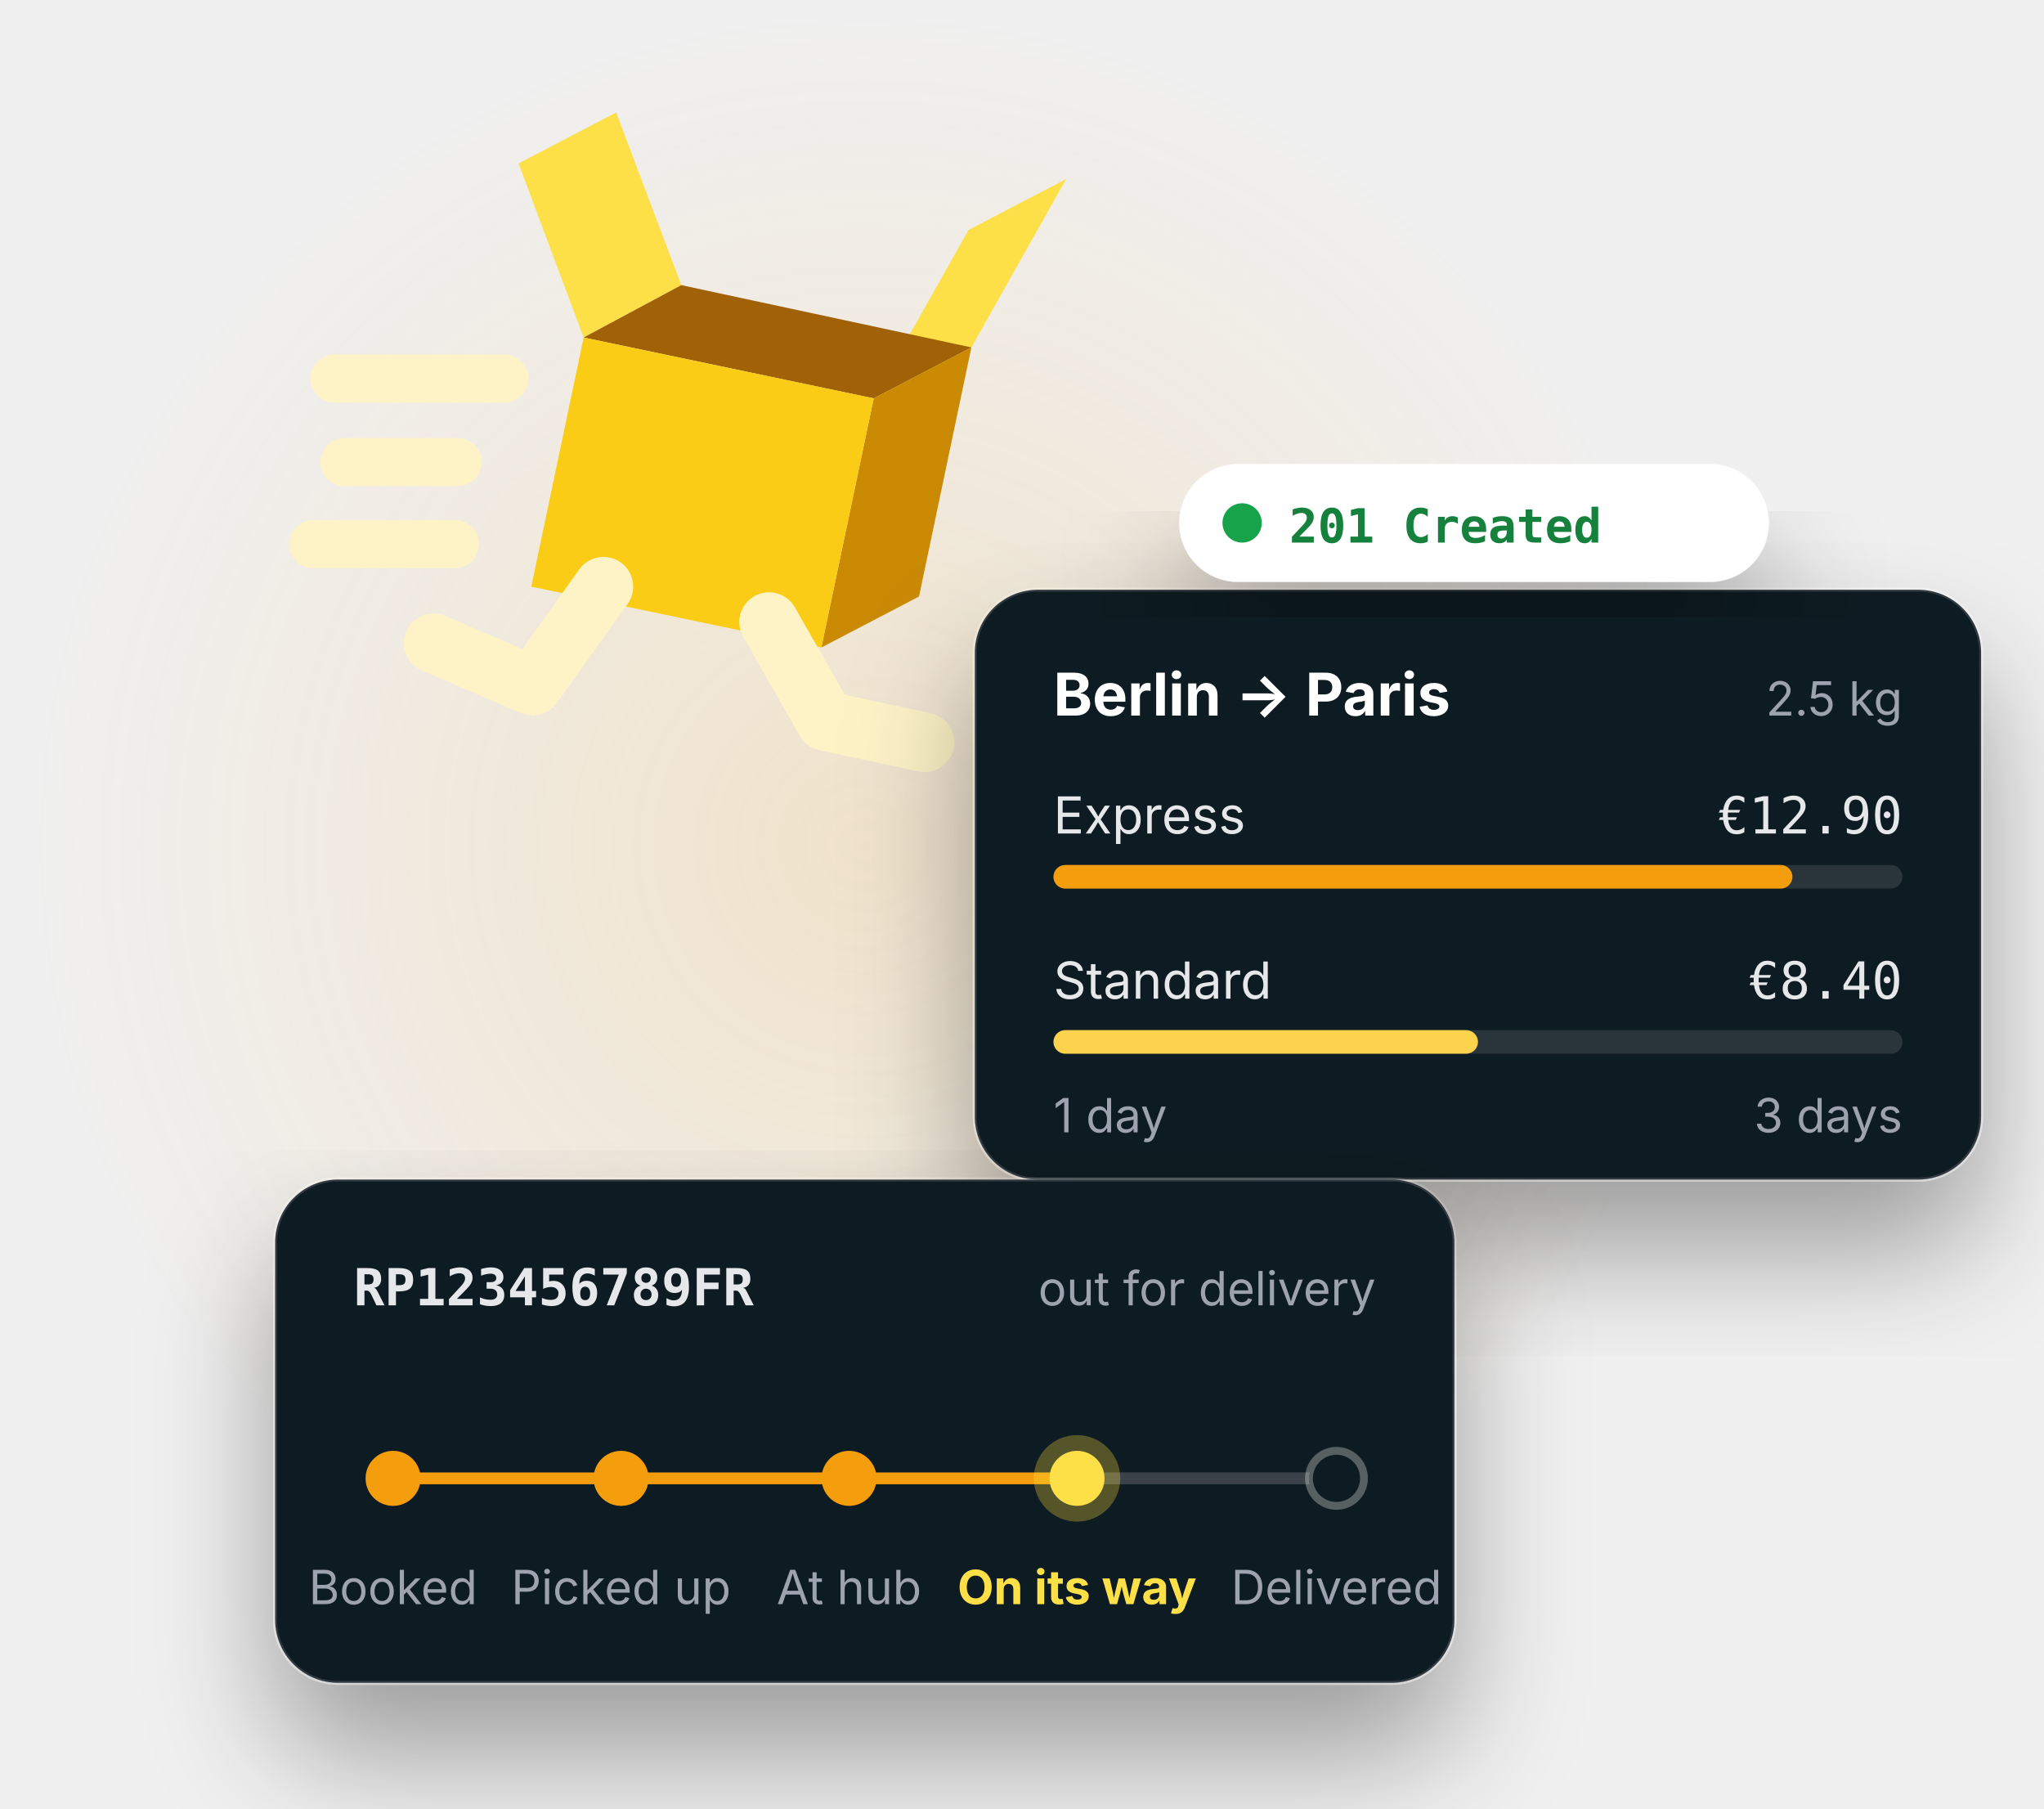
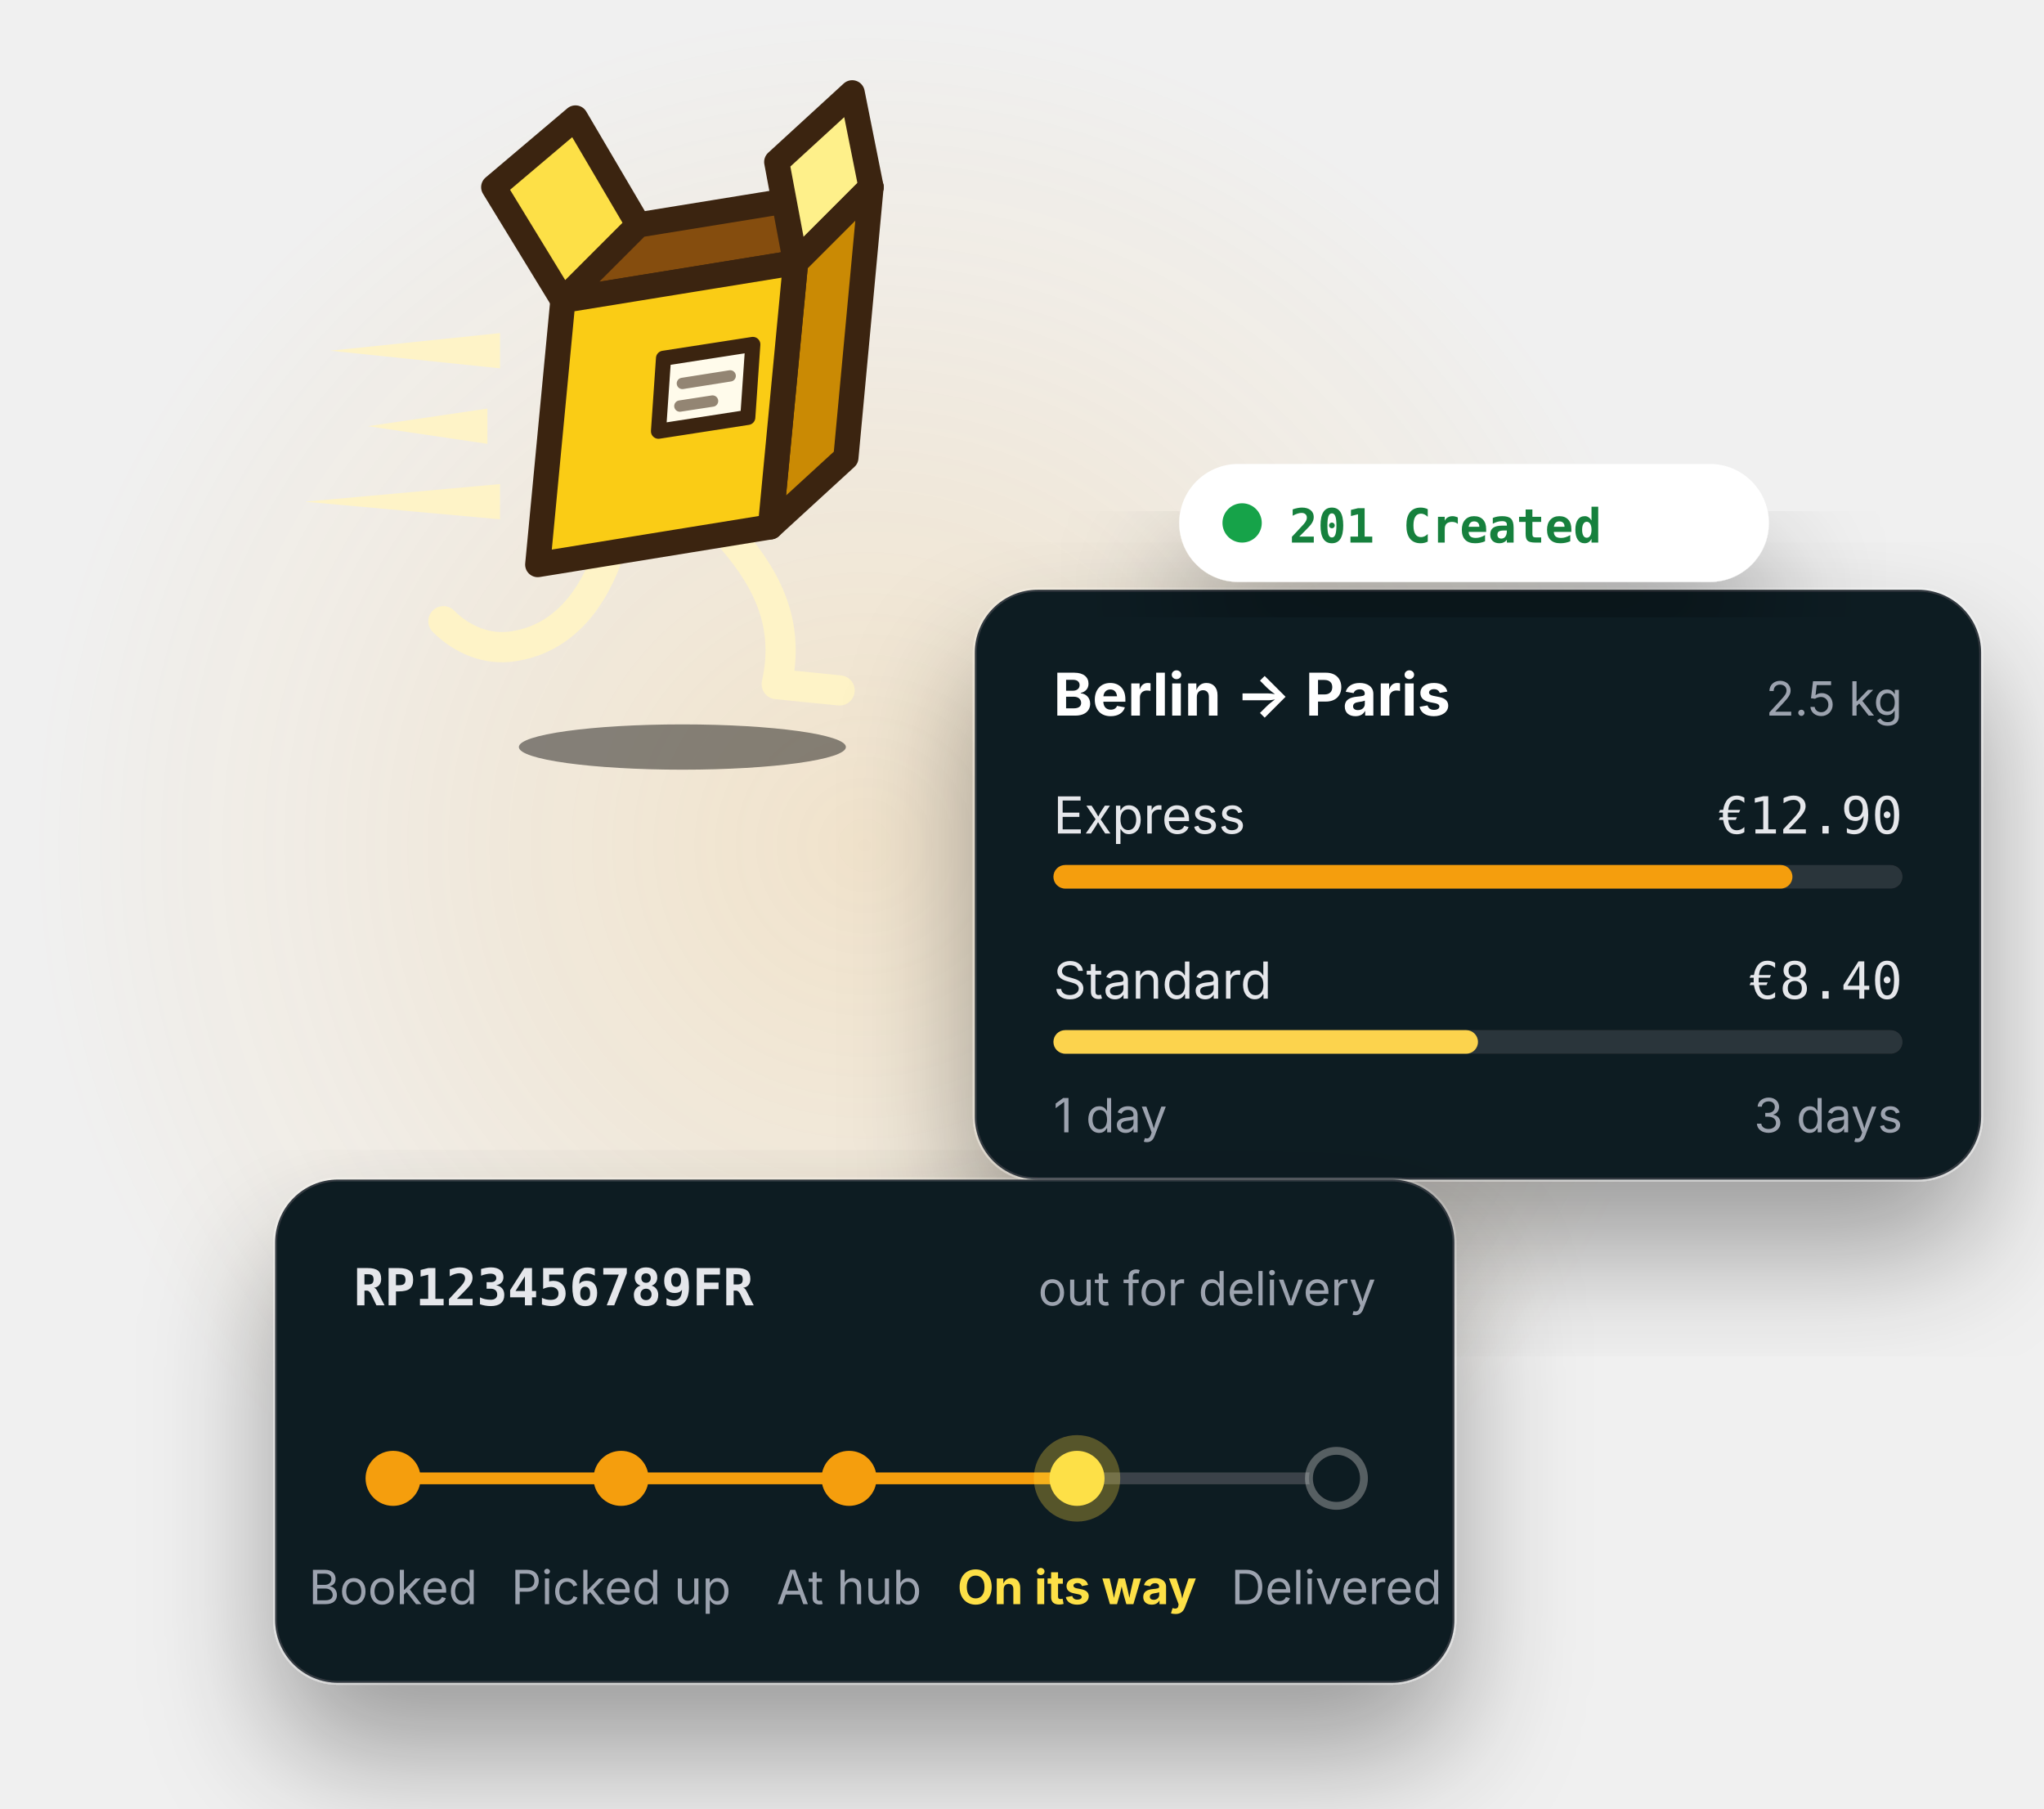
<svg xmlns="http://www.w3.org/2000/svg" viewBox="0 0 520 460" role="img" aria-labelledby="hero-title">
  <defs>
    <radialGradient id="glow" cx="0.5" cy="0.5" r="0.5">
      <stop offset="0" stop-color="#f59e0b" stop-opacity="0.16" />
      <stop offset="1" stop-color="#f59e0b" stop-opacity="0" />
    </radialGradient>
    <filter id="shadow" x="-20%" y="-20%" width="140%" height="150%">
      <feDropShadow dx="0" dy="18" stdDeviation="16" flood-color="#000000" flood-opacity="0.35" />
    </filter>
    <style>
      text { font-family: ui-sans-serif, system-ui, -apple-system, 'Segoe UI', sans-serif; }
      .mono { font-family: ui-monospace, SFMono-Regular, Menlo, monospace; }
      .card { fill: #0f1a20; stroke: rgba(255,255,255,0.14); }
      .h { fill: #ffffff; font-weight: 700; font-size: 15px; }
      .t { fill: #e5e7eb; font-size: 13px; }
      .m { fill: #9ca3af; font-size: 12px; }
      .track { fill: rgba(255,255,255,0.12); }
    </style>
  </defs>
  <circle cx="220" cy="215" r="210" fill="url(#glow)" />
-   <g transform="translate(70 25) scale(3.6)">
-     <path d="M16.2 19.8 L4.2 19.8" fill="none" stroke="#fef3c7" stroke-width="3.4" stroke-linecap="round" stroke-linejoin="round" />
-     <path d="M12.9 25.7 L4.9 25.7" fill="none" stroke="#fef3c7" stroke-width="3.4" stroke-linecap="round" stroke-linejoin="round" />
-     <path d="M12.7 31.5 L2.7 31.5" fill="none" stroke="#fef3c7" stroke-width="3.4" stroke-linecap="round" stroke-linejoin="round" />
-     <path d="M21.8 16.9 L28.7 13.2 L24.1 1 L17.2 4.6 Z" fill="#fde047" />
-     <path d="M42.3 21.2 L49.2 17.6 L55.9 5.7 L49 9.3 Z" fill="#fde047" />
-     <path d="M21.8 16.9 L28.7 13.2 L49.2 17.6 L42.3 21.2 Z" fill="#a16207" />
-     <path d="M42.3 21.2 L49.2 17.6 L45.5 35.2 L38.6 38.8 Z" fill="#ca8a04" />
-     <path d="M21.8 16.9 L42.3 21.2 L38.6 38.8 L18.1 34.5 Z" fill="#facc15" />
-     <path d="M23.2 34.5 L18.2 41.5 L11.2 38.5" fill="none" stroke="#fef3c7" stroke-width="4.2" stroke-linecap="round" stroke-linejoin="round" />
-     <path d="M34.9 37 L38.9 44 L45.9 45.5" fill="none" stroke="#fef3c7" stroke-width="4.2" stroke-linecap="round" stroke-linejoin="round" />
+   <g transform="translate(68 22) scale(3.2)">
+     <ellipse cx="33" cy="52.5" rx="13" ry="1.8" fill="#000" opacity="0.45" />
+     <g fill="#fef3c7">
+       <path d="M18.5 19.6 L18.5 22.4 L5 21 Z" />
+       <path d="M17.5 25.6 L17.5 28.4 L8 27 Z" />
+       <path d="M18.5 31.6 L18.5 34.4 L3 33 Z" />
+     </g>
+     <g fill="none" stroke="#fef3c7" stroke-width="2.4" stroke-linecap="round" stroke-linejoin="round">
+       <path d="M27 37.5 C25.5 41.5 23 44 19.5 44.5 C17.5 44.8 15.5 44 14 42.5" />
+       <path d="M37 36 C40 39.5 41.5 43 40.5 47.5 L45.5 48" />
+     </g>
+     <g stroke="#3b2410" stroke-width="2" stroke-linejoin="round">
+       <path d="M23.5 17 L29.5 11 L24.5 2.5 L18 8 Z" fill="#fde047" />
+       <path d="M23.5 17 L42 14 L48 8 L29.5 11 Z" fill="#854d0e" />
+       <path d="M42 14 L48 8 L46.5 0.5 L40.5 6 Z" fill="#fef08a" />
+       <path d="M42 14 L48 8 L46 29.5 L40 35 Z" fill="#ca8a04" />
+       <path d="M23.5 17 L42 14 L40 35 L21.5 38 Z" fill="#facc15" />
+     </g>
+     <path d="M31.5 21.6 L38.6 20.5 L38.2 26.3 L31.1 27.4 Z" fill="#fffbeb" stroke="#3b2410" stroke-width="1.2" stroke-linejoin="round" />
+     <path d="M33 23.6 L36.8 23 M32.8 25.4 L35.4 25" stroke="#3b2410" stroke-width="0.9" stroke-linecap="round" opacity="0.55" />
  </g>
  <g>
    <g transform="translate(248 150)" filter="url(#shadow)">
      <rect width="256" height="150" rx="16" class="card" />
      <text x="20" y="32" class="h">Berlin → Paris</text>
      <text x="236" y="32" text-anchor="end" class="m">2.5 kg</text>
      <text x="20" y="62" class="t">Express</text>
      <text x="236" y="62" text-anchor="end" class="mono t">€12.90</text>
      <rect x="20" y="70" width="216" height="6" rx="3" class="track" />
      <rect x="20" y="70" width="188" height="6" rx="3" fill="#f59e0b" />
      <text x="20" y="104" class="t">Standard</text>
      <text x="236" y="104" text-anchor="end" class="mono t">€8.40</text>
      <rect x="20" y="112" width="216" height="6" rx="3" class="track" />
      <rect x="20" y="112" width="108" height="6" rx="3" fill="#fcd34d" />
      <text x="20" y="138" class="m">1 day</text>
      <text x="236" y="138" text-anchor="end" class="m">3 days</text>
    </g>
  </g>
  <g>
    <g transform="translate(300 118)" filter="url(#shadow)">
      <rect width="150" height="30" rx="15" fill="#ffffff" />
      <circle cx="16" cy="15" r="5" fill="#16a34a" />
      <text x="28" y="20" class="mono" font-size="12" font-weight="700" fill="#15803d">201 Created</text>
    </g>
  </g>
  <g>
    <g transform="translate(70 300)" filter="url(#shadow)">
      <rect width="300" height="128" rx="16" class="card" />
      <text x="20" y="32" class="mono t" font-weight="700">RP123456789FR</text>
      <text x="280" y="32" text-anchor="end" class="m">out for delivery</text>
      <path d="M30 76h172" stroke="#f59e0b" stroke-width="3" />
      <path d="M202 76h68" stroke="rgba(255,255,255,0.18)" stroke-width="3" />
      <g fill="#f59e0b">
        <circle cx="30" cy="76" r="7" />
        <circle cx="88" cy="76" r="7" />
        <circle cx="146" cy="76" r="7" />
      </g>
      <circle cx="204" cy="76" r="11" fill="#fde047" opacity="0.3" />
      <circle cx="204" cy="76" r="7" fill="#fde047" />
      <circle cx="270" cy="76" r="7" fill="#0f1a20" stroke="rgba(255,255,255,0.3)" stroke-width="2" />
      <g class="m" text-anchor="middle">
        <text x="30" y="108">Booked</text>
        <text x="88" y="108">Picked up</text>
        <text x="146" y="108">At hub</text>
        <text x="204" y="108" fill="#fde047" font-weight="700">On its way</text>
        <text x="270" y="108">Delivered</text>
      </g>
    </g>
  </g>
</svg>
